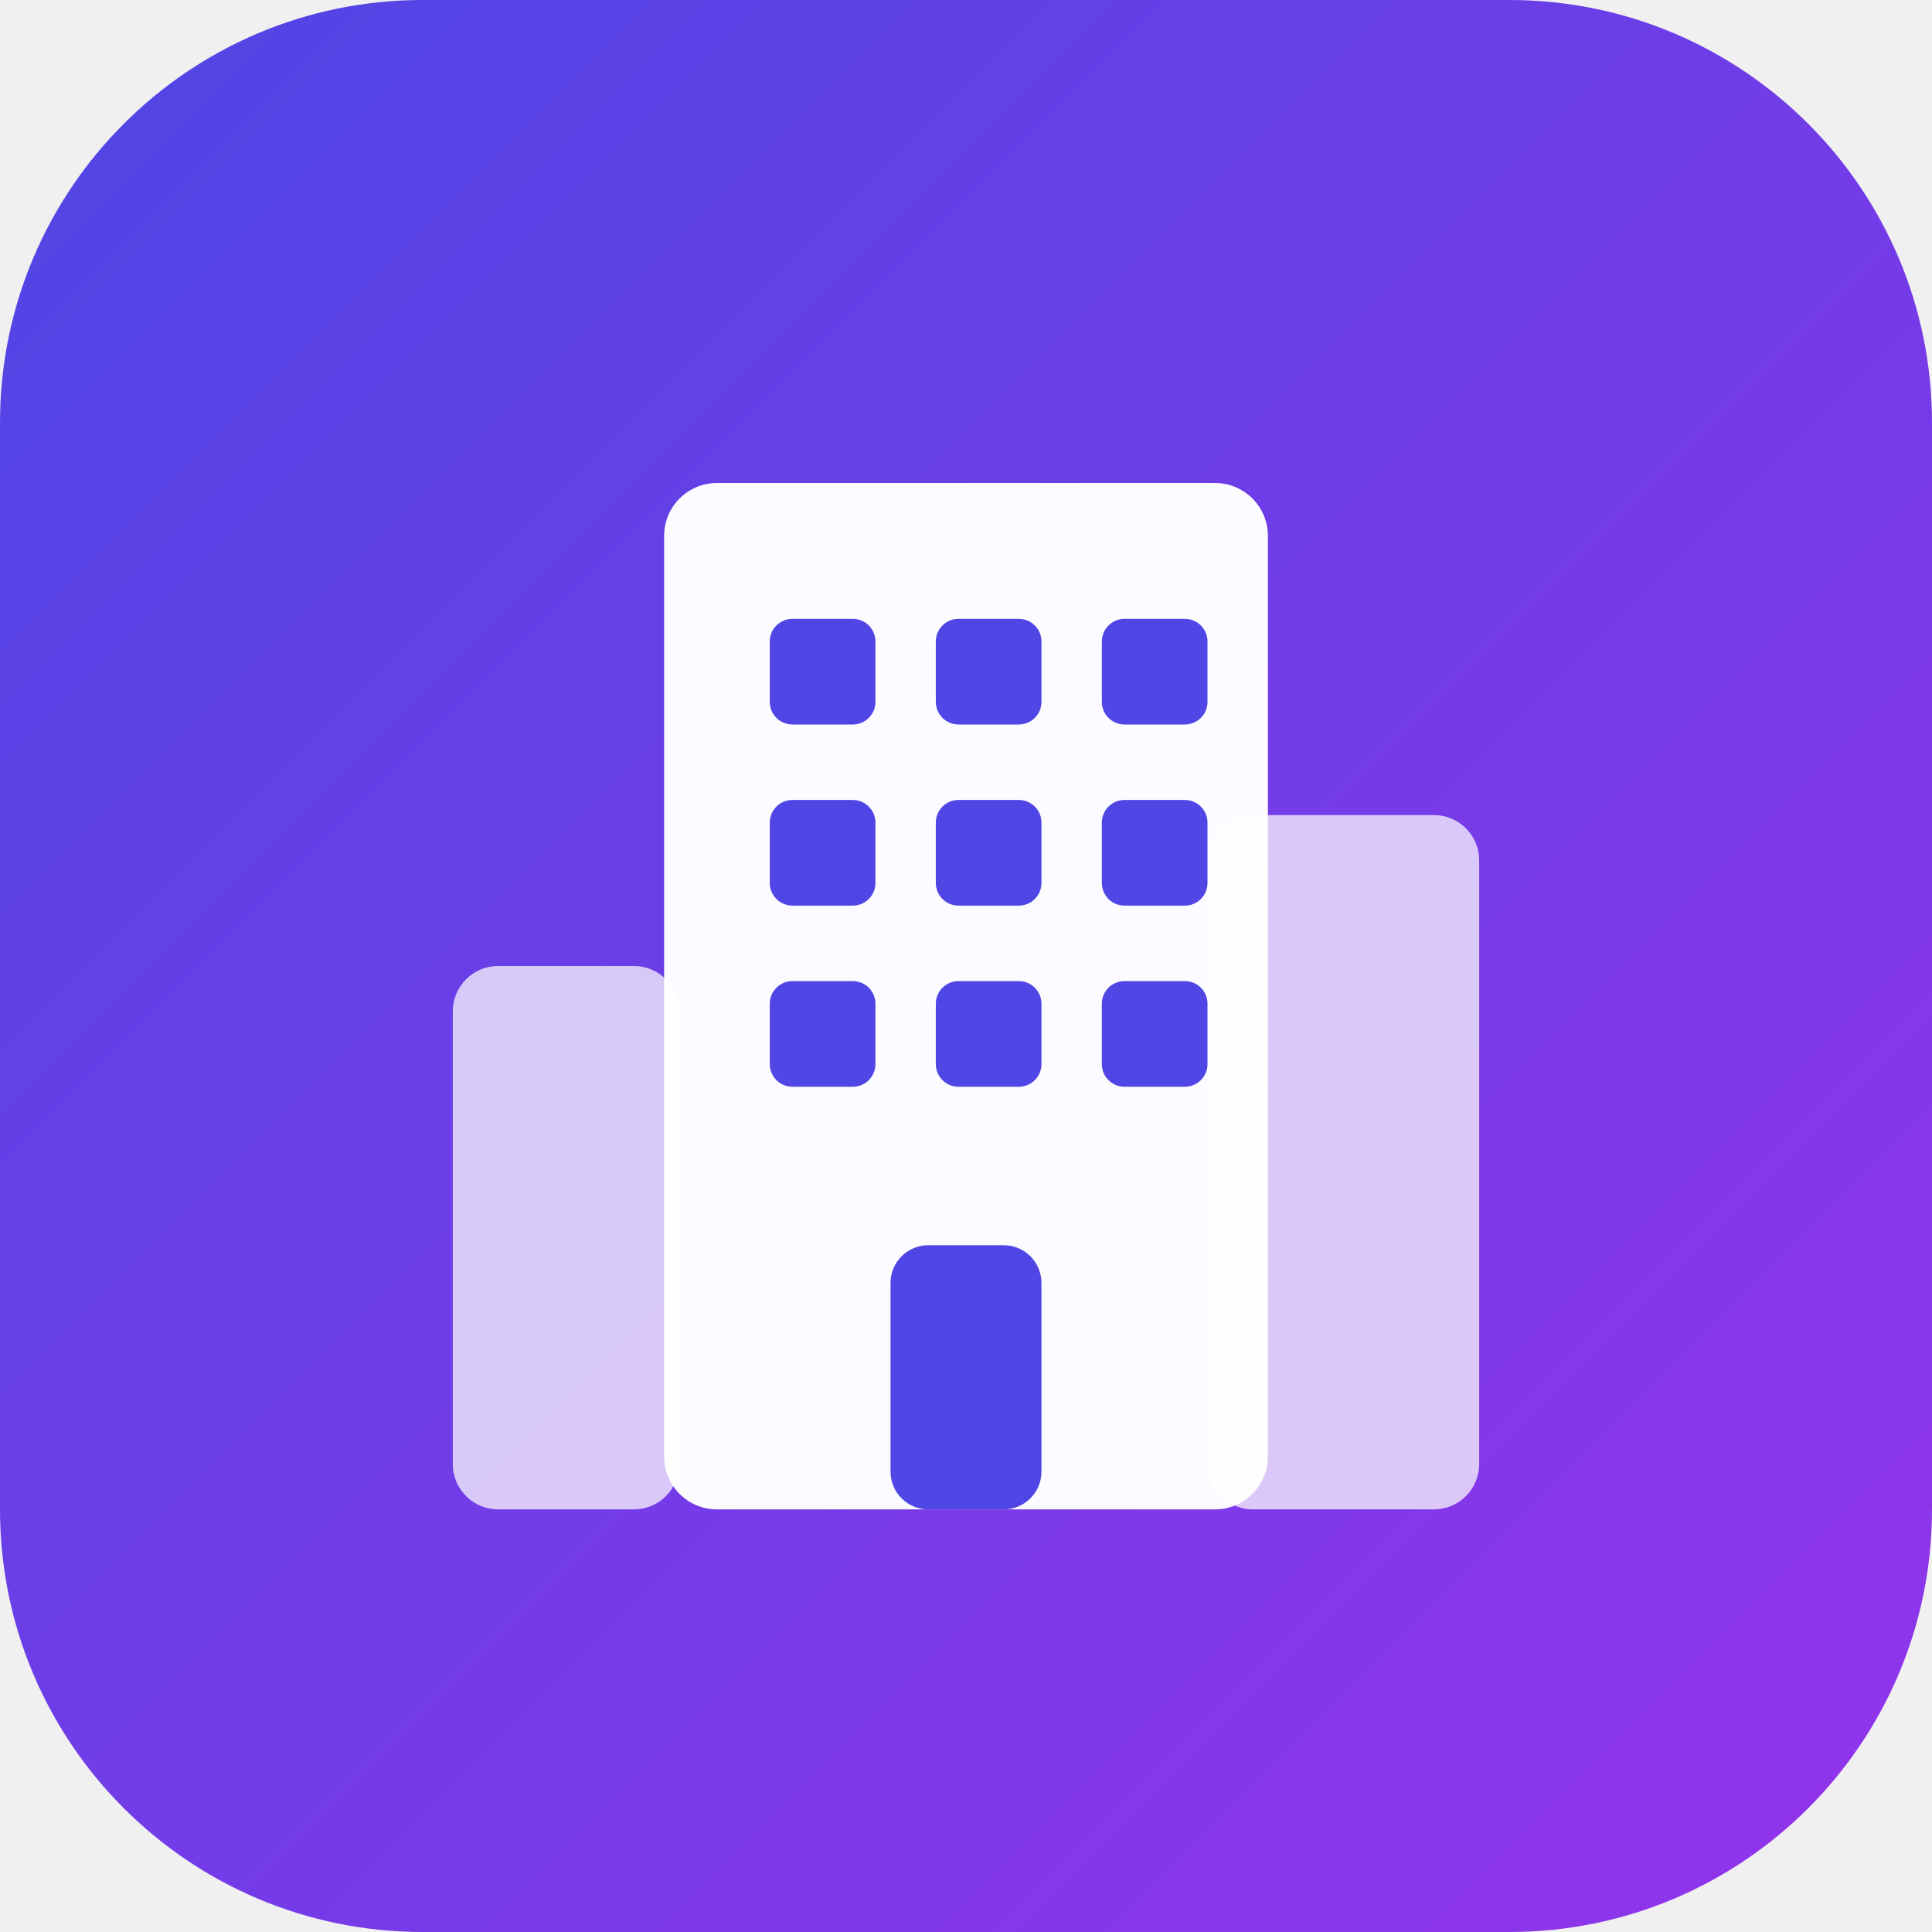
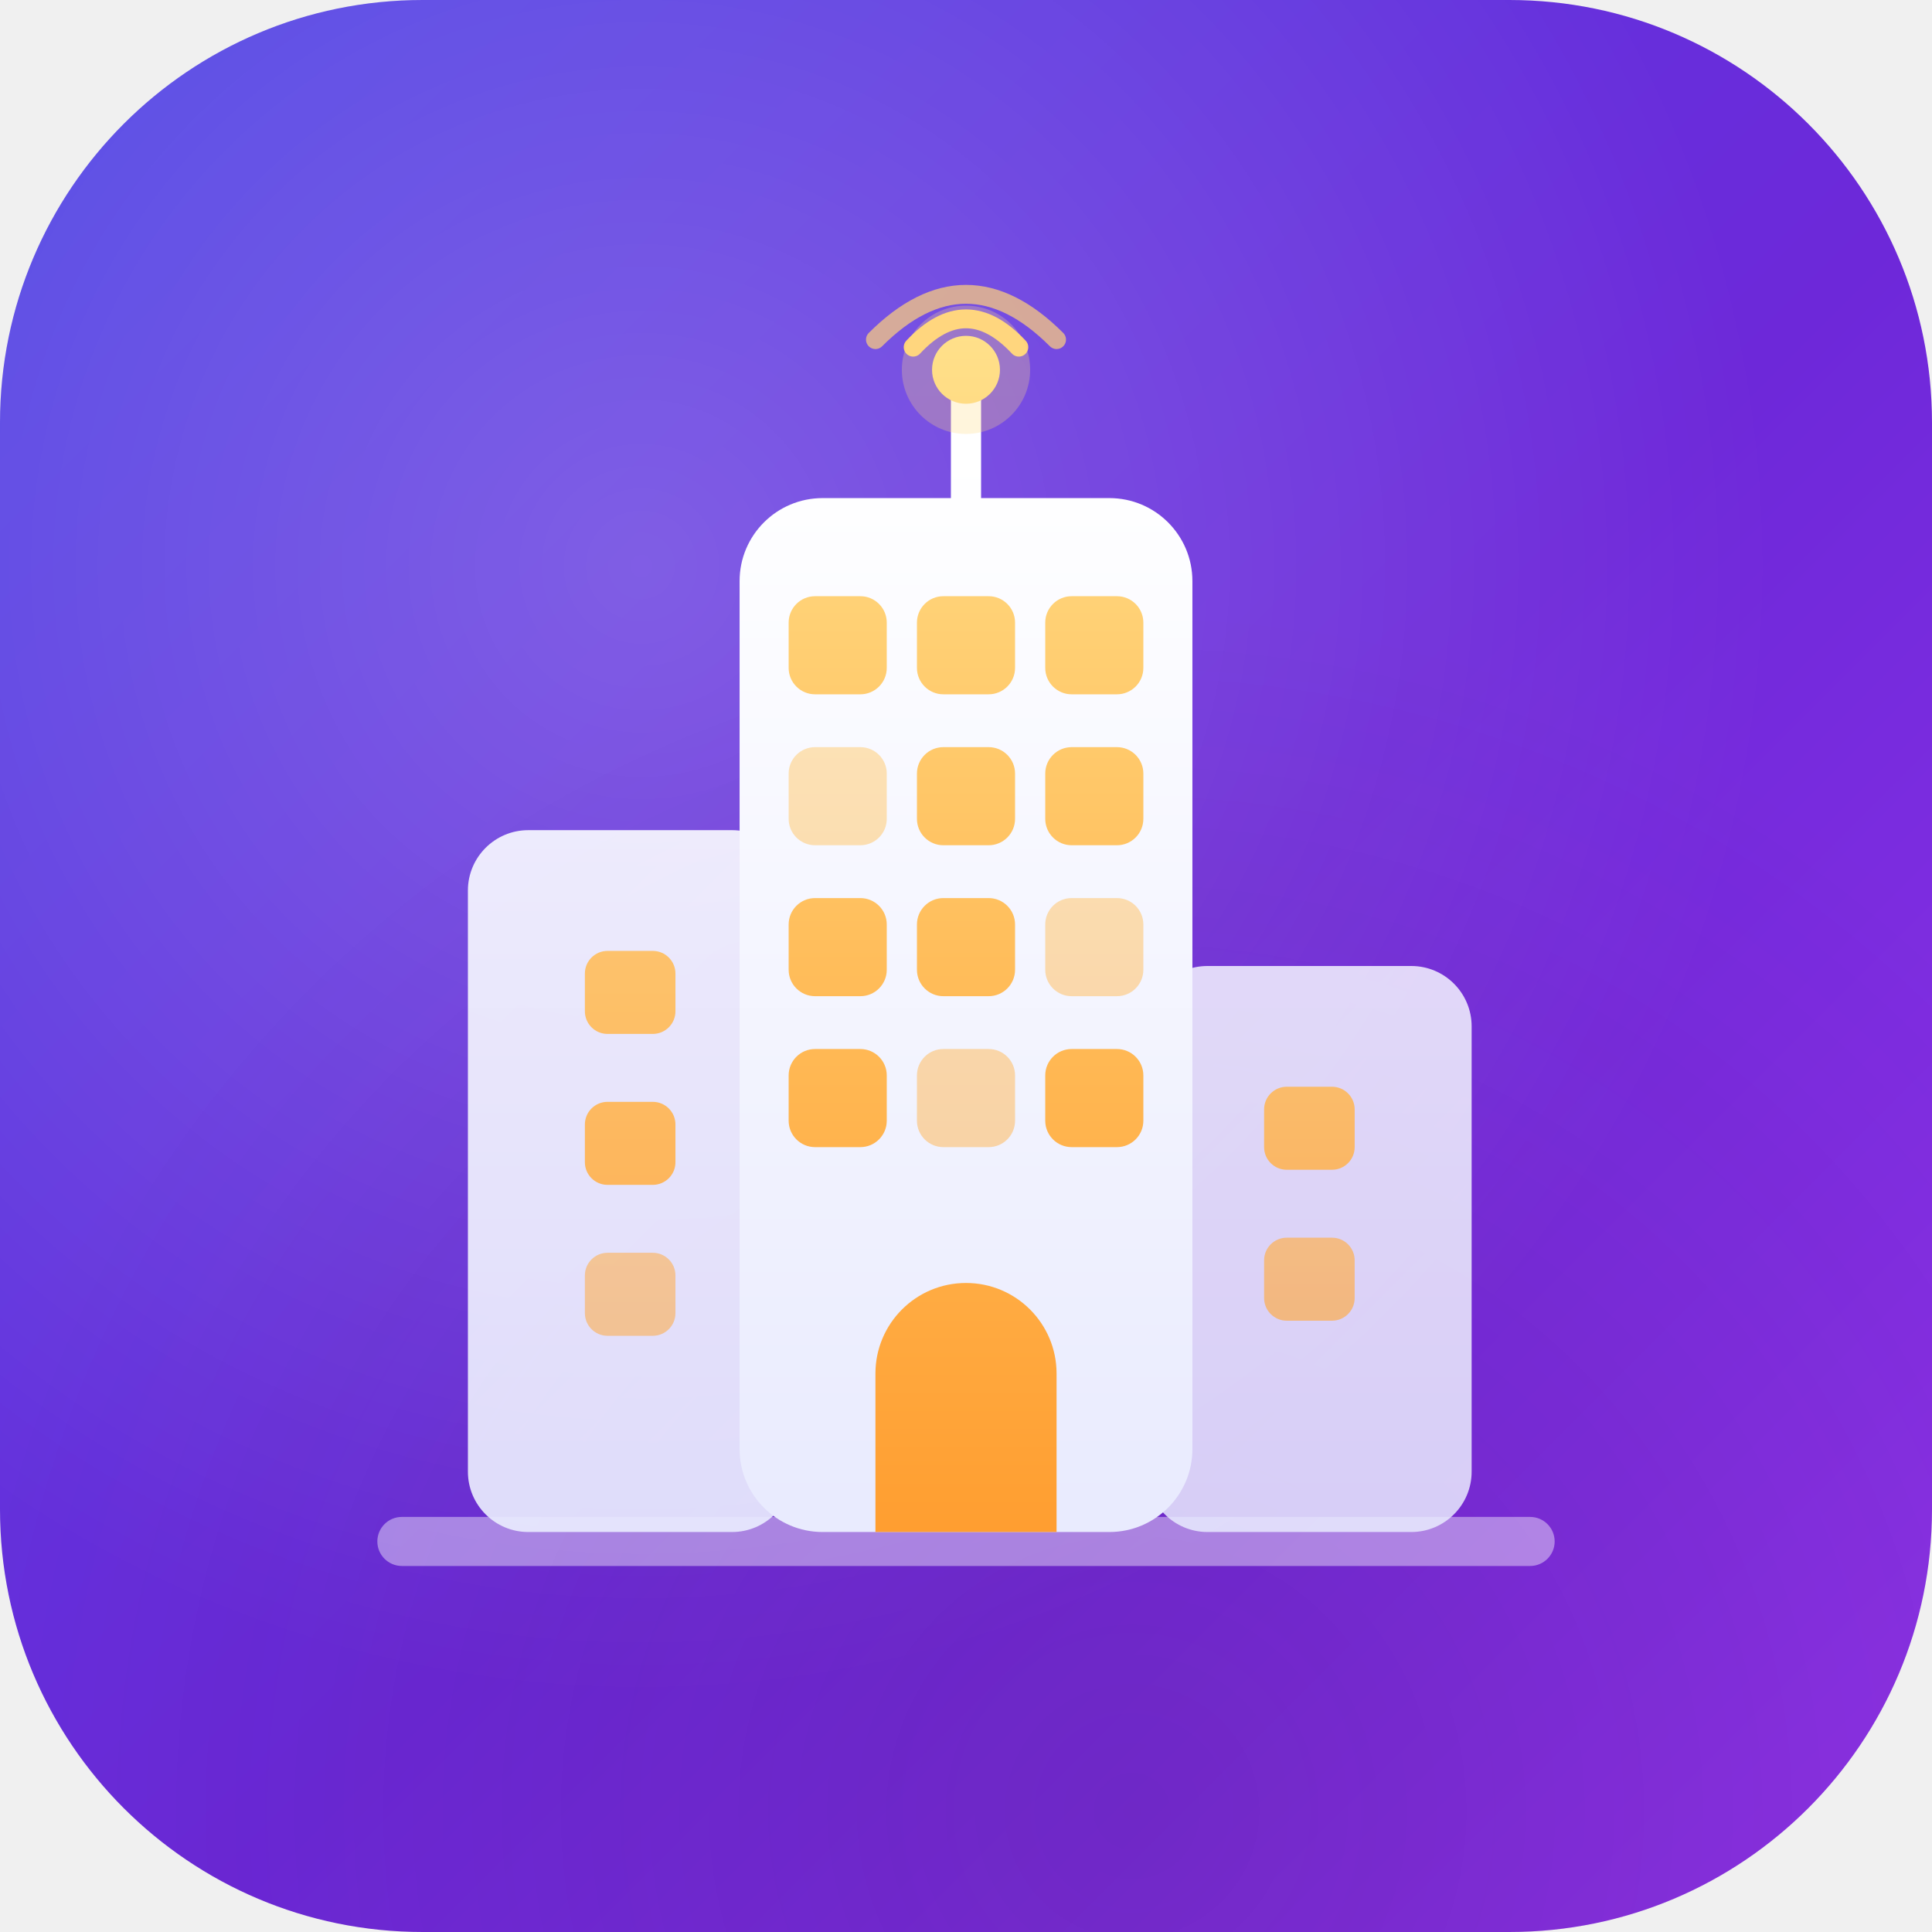
<svg xmlns="http://www.w3.org/2000/svg" width="512" height="512" viewBox="0 0 512 512" fill="none">
  <defs>
-     <linearGradient id="g" x1="0" y1="0" x2="512" y2="512" gradientUnits="userSpaceOnUse">
+     <linearGradient id="tile" x1="0" y1="0" x2="512" y2="512" gradientUnits="userSpaceOnUse">
      <stop stop-color="#4f46e5" />
+       <stop offset="0.55" stop-color="#6d28d9" />
      <stop offset="1" stop-color="#9333ea" />
    </linearGradient>
+     <linearGradient id="tower" x1="0" y1="120" x2="0" y2="414" gradientUnits="userSpaceOnUse">
+       <stop stop-color="#ffffff" />
+       <stop offset="1" stop-color="#e8eafe" />
+     </linearGradient>
+     <linearGradient id="warm" x1="0" y1="88" x2="0" y2="410" gradientUnits="userSpaceOnUse">
+       <stop stop-color="#ffe08a" />
+       <stop offset="1" stop-color="#ff9d2f" />
+     </linearGradient>
+     <radialGradient id="glow" cx="170" cy="150" r="300" gradientUnits="userSpaceOnUse">
+       <stop stop-color="#ffffff" stop-opacity="0.2" />
+       <stop offset="1" stop-color="#ffffff" stop-opacity="0" />
+     </radialGradient>
+     <radialGradient id="vig" cx="300" cy="480" r="320" gradientUnits="userSpaceOnUse">
+       <stop stop-color="#1b0b3a" stop-opacity="0.16" />
+       <stop offset="1" stop-color="#1b0b3a" stop-opacity="0" />
+     </radialGradient>
  </defs>
-   <rect width="512" height="512" rx="112" fill="url(#g)" />
-   <g fill="#ffffff">
-     <rect x="176" y="128" width="160" height="272" rx="14" opacity="0.98" />
-     <rect x="320" y="216" width="72" height="184" rx="12" opacity="0.72" />
-     <rect x="120" y="256" width="60" height="144" rx="12" opacity="0.72" />
-     <g fill="#4f46e5">
-       <rect x="204" y="164" width="28" height="28" rx="6" />
-       <rect x="248" y="164" width="28" height="28" rx="6" />
-       <rect x="292" y="164" width="28" height="28" rx="6" />
-       <rect x="204" y="212" width="28" height="28" rx="6" />
-       <rect x="248" y="212" width="28" height="28" rx="6" />
-       <rect x="292" y="212" width="28" height="28" rx="6" />
-       <rect x="204" y="260" width="28" height="28" rx="6" />
-       <rect x="248" y="260" width="28" height="28" rx="6" />
-       <rect x="292" y="260" width="28" height="28" rx="6" />
-     </g>
-     <rect x="236" y="330" width="40" height="70" rx="10" fill="#4f46e5" />
+   <rect width="512" height="512" rx="112" fill="url(#tile)" />
+   <rect width="512" height="512" rx="112" fill="url(#glow)" />
+   <rect width="512" height="512" rx="112" fill="url(#vig)" />
+   <rect x="100" y="402" width="312" height="13" rx="6.5" fill="#ffffff" opacity="0.42" />
+   <rect x="124" y="220" width="86" height="186" rx="16" fill="url(#tower)" opacity="0.92" />
+   <rect x="304" y="256" width="86" height="150" rx="16" fill="url(#tower)" opacity="0.85" />
+   <rect x="196" y="132" width="120" height="274" rx="22" fill="url(#tower)" />
+   <path d="M232 90 Q256 66 280 90" stroke="#ffd27a" stroke-width="5" stroke-linecap="round" fill="none" opacity="0.7" />
+   <path d="M242 92 Q256 77 270 92" stroke="#ffd27a" stroke-width="5" stroke-linecap="round" fill="none" />
+   <rect x="252" y="100" width="8" height="36" rx="4" fill="url(#tower)" />
+   <circle cx="256" cy="98" r="17" fill="url(#warm)" opacity="0.28" />
+   <circle cx="256" cy="98" r="9" fill="url(#warm)" />
+   <g fill="url(#warm)">
+     <rect x="209" y="158" width="26" height="26" rx="7" />
+     <rect x="243" y="158" width="26" height="26" rx="7" />
+     <rect x="277" y="158" width="26" height="26" rx="7" />
+     <rect x="209" y="198" width="26" height="26" rx="7" opacity="0.5" />
+     <rect x="243" y="198" width="26" height="26" rx="7" />
+     <rect x="277" y="198" width="26" height="26" rx="7" />
+     <rect x="209" y="238" width="26" height="26" rx="7" />
+     <rect x="243" y="238" width="26" height="26" rx="7" />
+     <rect x="277" y="238" width="26" height="26" rx="7" opacity="0.5" />
+     <rect x="209" y="278" width="26" height="26" rx="7" />
+     <rect x="243" y="278" width="26" height="26" rx="7" opacity="0.5" />
+     <rect x="277" y="278" width="26" height="26" rx="7" />
  </g>
+   <g fill="url(#warm)">
+     <rect x="155" y="252" width="24" height="22" rx="6" opacity="0.9" />
+     <rect x="155" y="292" width="24" height="22" rx="6" opacity="0.9" />
+     <rect x="155" y="332" width="24" height="22" rx="6" opacity="0.55" />
+     <rect x="335" y="288" width="24" height="22" rx="6" opacity="0.85" />
+     <rect x="335" y="328" width="24" height="22" rx="6" opacity="0.65" />
+   </g>
+   <path d="M232 406 L232 364 A24 24 0 0 1 280 364 L280 406 Z" fill="url(#warm)" />
</svg>
